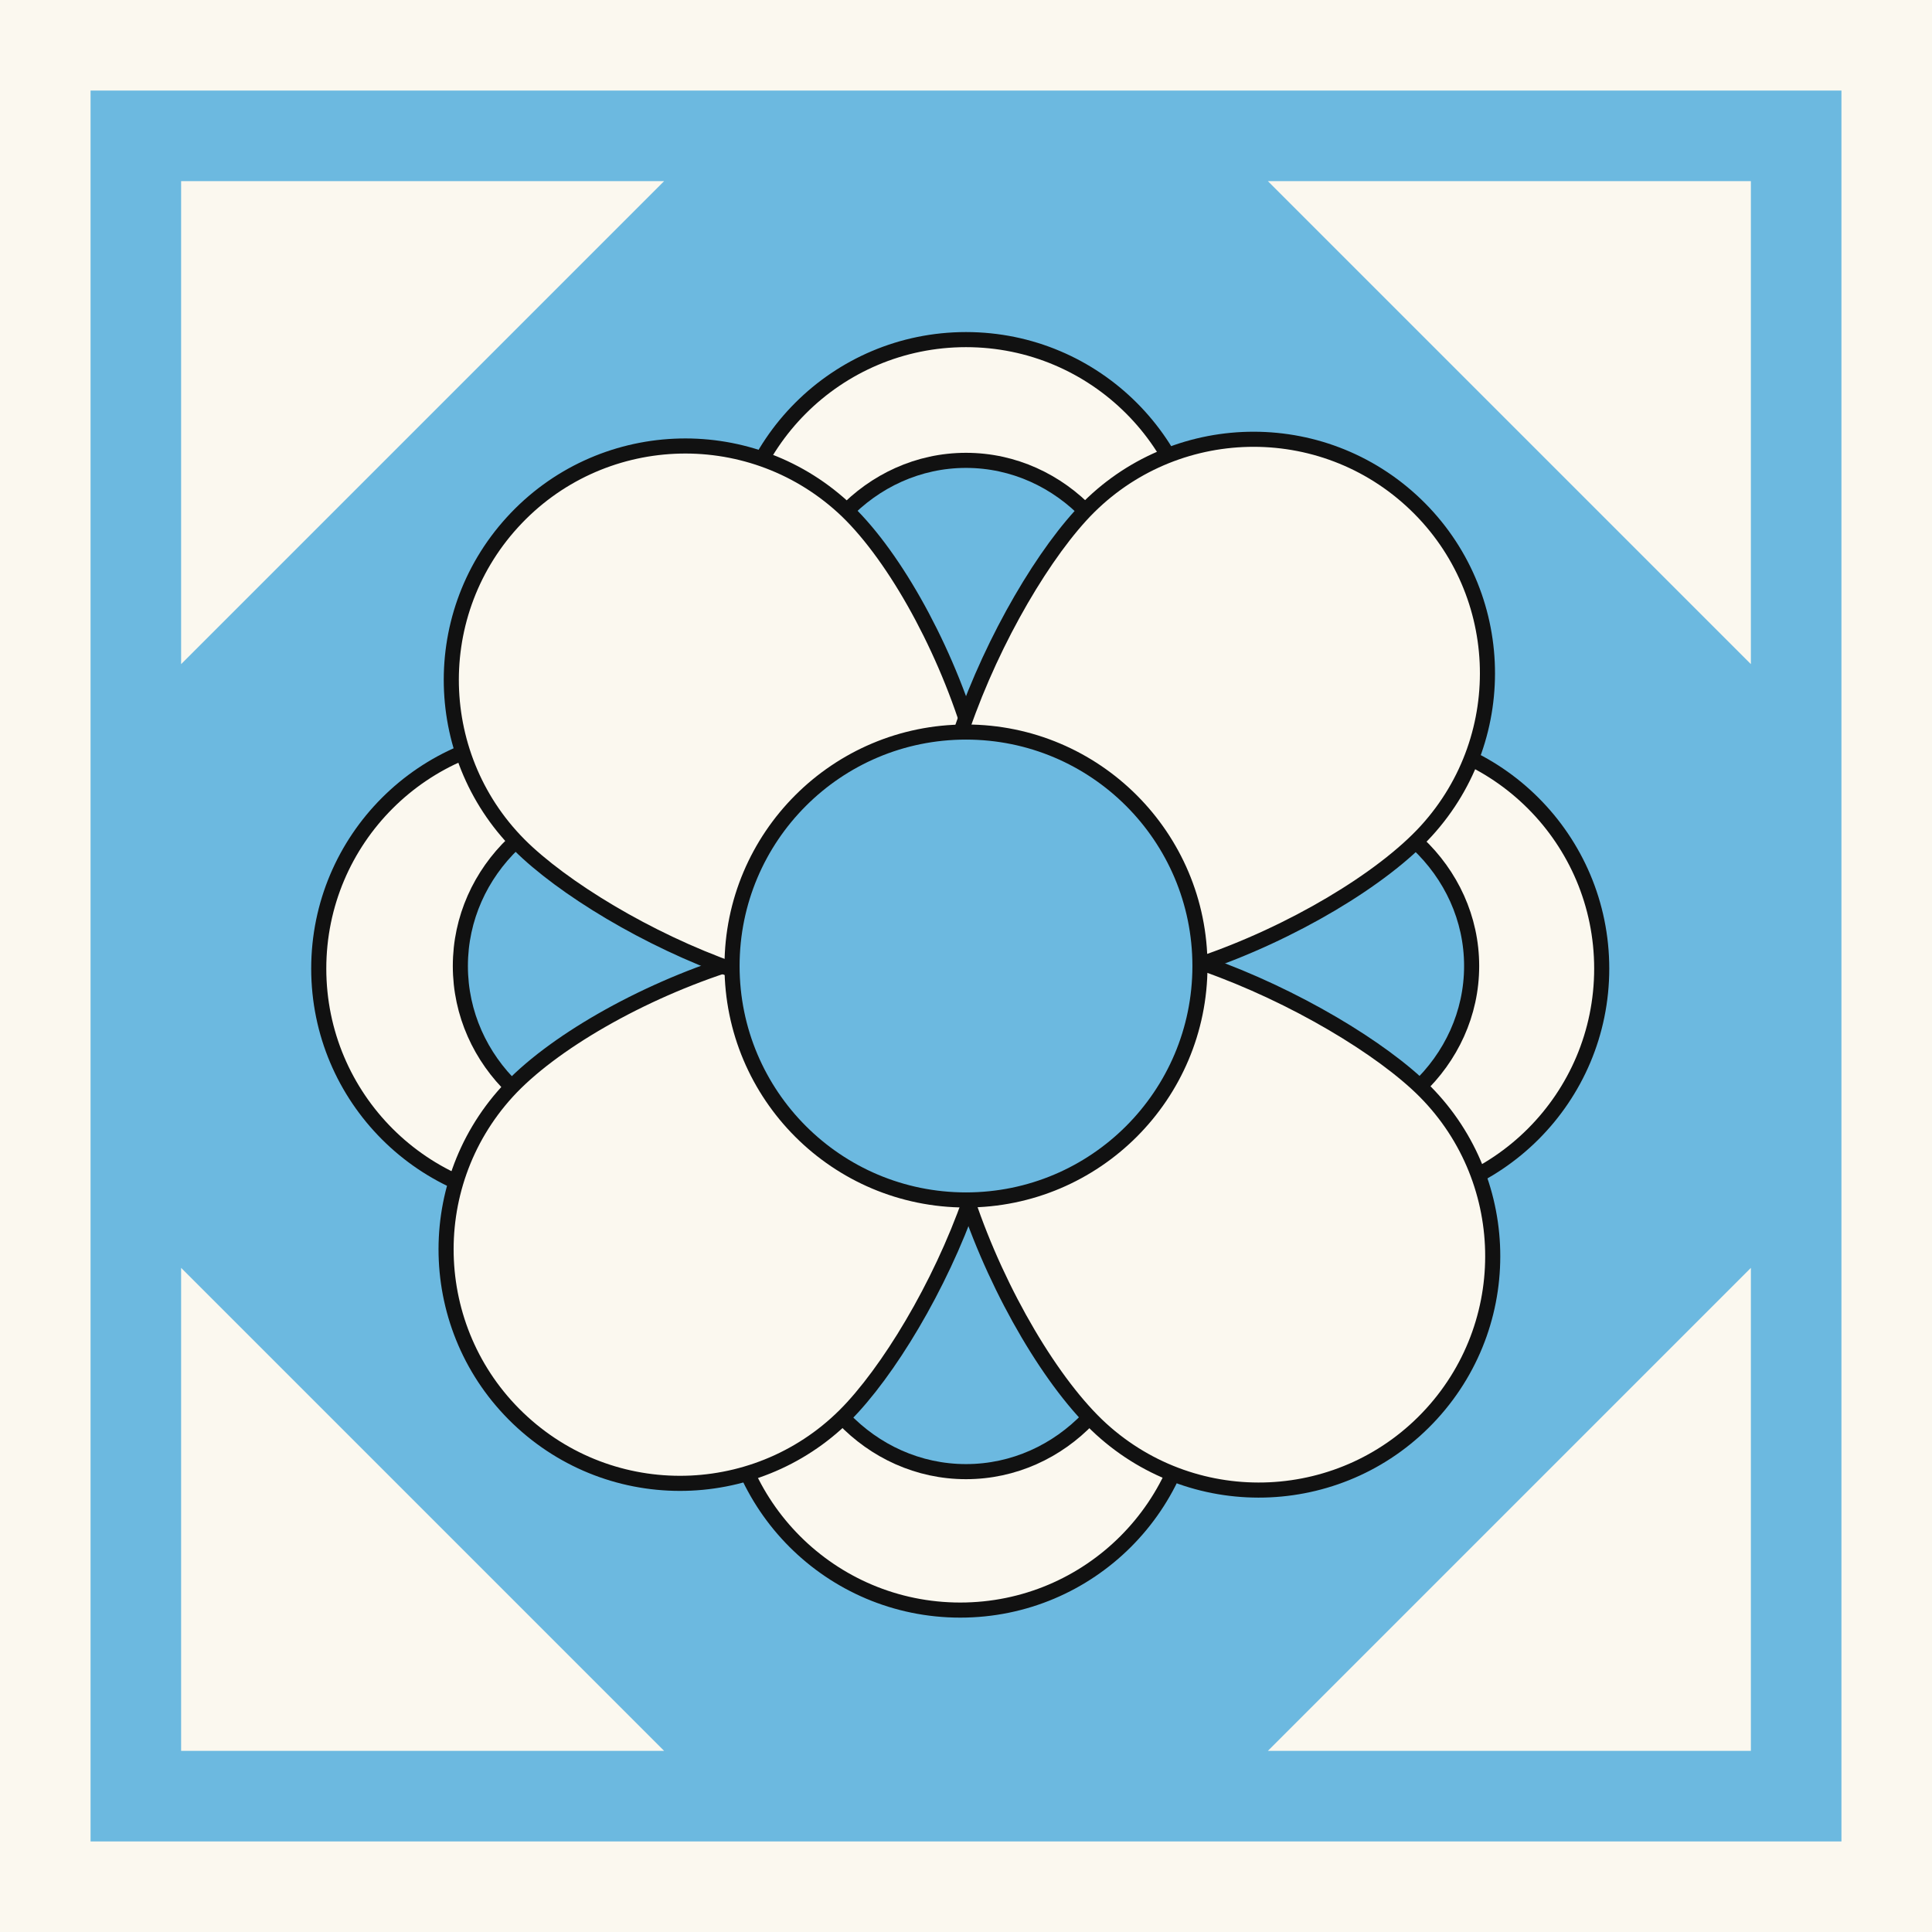
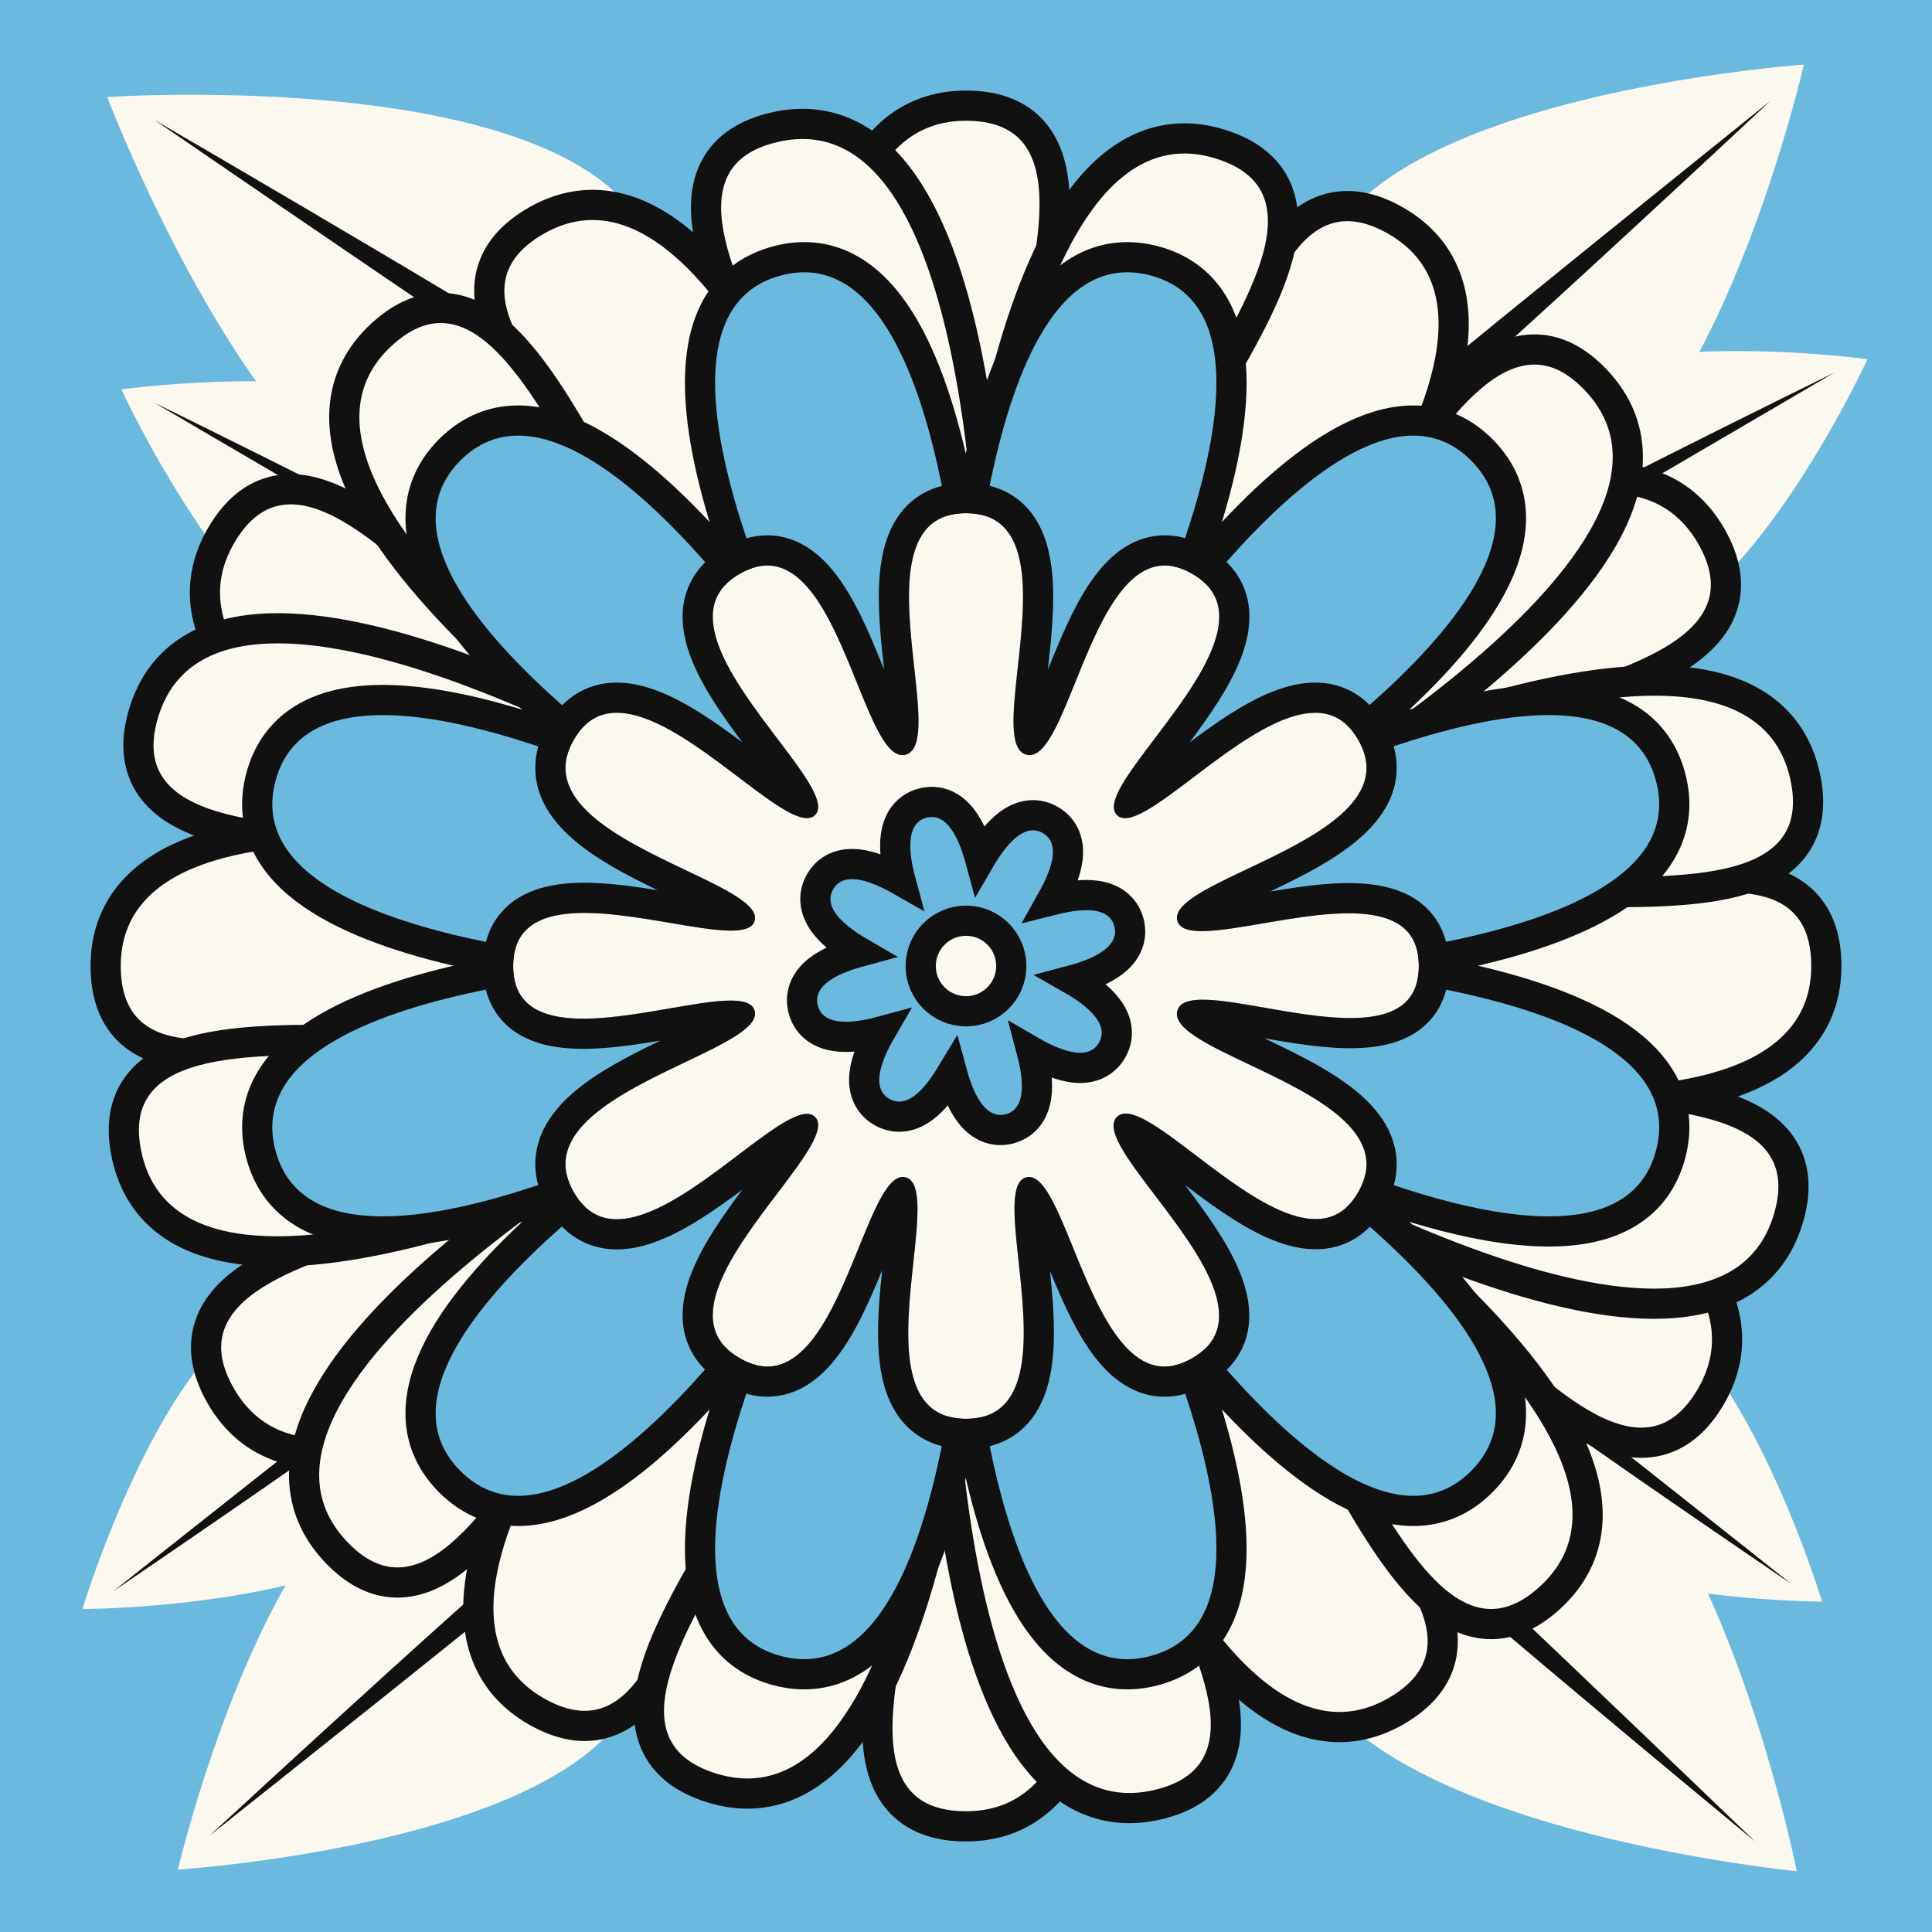
<svg xmlns="http://www.w3.org/2000/svg" width="64" height="64" viewBox="0 0 64 64" fill="none">
-   <rect width="64" height="64" fill="#FBF8EF" />
-   <rect width="58" height="58" transform="matrix(0 -1 1 0 3 61)" fill="#6CB9E0" />
-   <path d="M58 42V58H42L58 42Z" fill="#FBF8EF" />
-   <path d="M42 6H58V22L42 6Z" fill="#FBF8EF" />
-   <path d="M22 6H6V22L22 6Z" fill="#FBF8EF" />
-   <path d="M22 58H6V42L22 58Z" fill="#FBF8EF" />
-   <path d="M32.191 32.164C31.174 32.164 30.169 31.645 29.218 30.756C28.27 29.869 27.399 28.632 26.659 27.246C25.177 24.469 24.25 21.157 24.25 19C24.25 14.72 27.72 11.25 32 11.25C36.28 11.25 39.75 14.72 39.75 19C39.75 21.162 38.916 24.477 37.529 27.252C36.837 28.637 36.014 29.874 35.101 30.76C34.188 31.647 33.207 32.164 32.191 32.164Z" fill="#FBF8EF" stroke="#111111" stroke-width="0.5" />
-   <path d="M32.144 31.75C31.408 31.75 30.669 31.353 29.962 30.652C29.256 29.953 28.606 28.976 28.052 27.878C26.943 25.679 26.25 23.055 26.25 21.351C26.25 17.968 28.838 15.25 32 15.25C35.162 15.25 37.75 17.968 37.75 21.351C37.75 23.06 37.126 25.686 36.088 27.884C35.57 28.982 34.956 29.957 34.277 30.655C33.597 31.354 32.878 31.75 32.144 31.75Z" fill="#6CB9E0" stroke="#111111" stroke-width="0.5" />
-   <path d="M10.559 32.086C10.559 27.806 14.028 24.336 18.309 24.336C20.468 24.336 23.853 25.217 26.699 26.653C28.119 27.369 29.391 28.216 30.303 29.147C31.218 30.08 31.75 31.073 31.75 32.086C31.75 33.1 31.218 34.093 30.303 35.025C29.391 35.956 28.119 36.803 26.699 37.52C23.853 38.955 20.468 39.836 18.309 39.836C14.028 39.836 10.559 36.366 10.559 32.086Z" fill="#FBF8EF" stroke="#111111" stroke-width="0.5" />
-   <path d="M15.25 32C15.25 28.835 17.935 26.25 21.27 26.25C22.954 26.25 25.599 26.908 27.825 27.983C28.936 28.519 29.926 29.151 30.636 29.843C31.347 30.538 31.75 31.267 31.75 32C31.75 32.733 31.347 33.462 30.636 34.157C29.926 34.849 28.936 35.481 27.825 36.017C25.599 37.092 22.954 37.75 21.27 37.75C17.935 37.75 15.25 35.165 15.25 32Z" fill="#6CB9E0" stroke="#111111" stroke-width="0.5" />
-   <path d="M32.25 32.086C32.25 31.069 32.762 30.075 33.64 29.144C34.517 28.214 35.741 27.367 37.113 26.651C39.862 25.217 43.15 24.336 45.309 24.336C49.589 24.336 53.059 27.806 53.059 32.086C53.059 36.367 49.589 39.836 45.309 39.836C43.15 39.836 39.862 38.956 37.113 37.522C35.741 36.806 34.517 35.959 33.64 35.029C32.762 34.097 32.25 33.104 32.25 32.086Z" fill="#FBF8EF" stroke="#111111" stroke-width="0.5" />
-   <path d="M32.25 32C32.25 31.265 32.644 30.535 33.34 29.842C34.034 29.15 35.005 28.518 36.097 27.982C38.286 26.908 40.902 26.25 42.618 26.25C46.019 26.25 48.75 28.839 48.75 32C48.75 35.161 46.019 37.75 42.618 37.75C40.902 37.75 38.286 37.092 36.097 36.018C35.005 35.482 34.034 34.85 33.34 34.158C32.644 33.465 32.25 32.736 32.25 32Z" fill="#6CB9E0" stroke="#111111" stroke-width="0.5" />
-   <path d="M31.809 53.336C27.528 53.336 24.059 49.867 24.059 45.586C24.059 43.429 24.986 40.073 26.469 37.253C27.209 35.845 28.08 34.586 29.029 33.683C29.979 32.777 30.985 32.25 32 32.25C33.014 32.25 33.995 32.776 34.908 33.679C35.821 34.581 36.644 35.839 37.337 37.247C38.724 40.065 39.559 43.424 39.559 45.586C39.559 49.867 36.089 53.336 31.809 53.336Z" fill="#FBF8EF" stroke="#111111" stroke-width="0.5" />
-   <path d="M32 48.75C28.836 48.75 26.25 46.053 26.25 42.7C26.25 41.009 26.943 38.373 28.053 36.157C28.607 35.051 29.257 34.065 29.962 33.359C30.671 32.651 31.409 32.25 32.144 32.25C32.877 32.25 33.596 32.65 34.276 33.356C34.955 34.06 35.57 35.045 36.088 36.151C37.126 38.366 37.75 41.005 37.75 42.7C37.75 46.053 35.164 48.75 32 48.75Z" fill="#6CB9E0" stroke="#111111" stroke-width="0.5" />
-   <path d="M17.307 47.116C14.143 44.233 13.916 39.331 16.799 36.168C18.247 34.578 21.232 32.853 24.274 31.898C25.791 31.421 27.305 31.141 28.633 31.16C29.964 31.179 31.078 31.498 31.832 32.185C32.582 32.868 32.94 33.885 32.99 35.115C33.04 36.346 32.78 37.763 32.322 39.204C31.406 42.088 29.716 45.005 28.255 46.608C25.372 49.772 20.471 49.999 17.307 47.116Z" fill="#FBF8EF" stroke="#111111" stroke-width="0.5" />
-   <path d="M16.972 17.304C19.855 14.14 24.757 13.913 27.921 16.796C29.509 18.244 31.212 21.229 32.146 24.27C32.612 25.788 32.881 27.303 32.854 28.631C32.826 29.963 32.502 31.078 31.815 31.832C31.131 32.582 30.119 32.94 28.898 32.99C27.677 33.04 26.27 32.779 24.841 32.321C21.979 31.404 19.083 29.713 17.48 28.252C14.316 25.369 14.089 20.467 16.972 17.304Z" fill="#FBF8EF" stroke="#111111" stroke-width="0.5" />
-   <path d="M32.168 31.815C31.42 31.133 31.064 30.098 31.018 28.837C30.972 27.577 31.239 26.12 31.704 24.64C32.634 21.676 34.337 18.683 35.796 17.081C38.679 13.918 43.581 13.69 46.745 16.573C49.908 19.456 50.135 24.358 47.252 27.522C45.802 29.113 42.801 30.916 39.747 31.949C38.223 32.464 36.702 32.782 35.37 32.791C34.034 32.801 32.92 32.5 32.168 31.815Z" fill="#FBF8EF" stroke="#111111" stroke-width="0.5" />
-   <path d="M32.185 32.168C32.866 31.421 33.9 31.069 35.161 31.031C36.421 30.994 37.878 31.271 39.359 31.746C42.322 32.698 45.317 34.422 46.919 35.882C50.082 38.765 50.31 43.667 47.427 46.831C44.544 49.994 39.642 50.222 36.478 47.339C34.887 45.889 33.084 42.867 32.051 39.791C31.536 38.256 31.218 36.724 31.209 35.383C31.199 34.039 31.5 32.919 32.185 32.168Z" fill="#FBF8EF" stroke="#111111" stroke-width="0.5" />
-   <path d="M32 39.75C27.72 39.75 24.25 36.28 24.25 32C24.25 27.72 27.72 24.25 32 24.25C36.28 24.25 39.75 27.72 39.75 32C39.75 36.28 36.28 39.75 32 39.75Z" fill="#6CB9E0" stroke="#111111" stroke-width="0.5" />
+   <g clip-path="url(#clip0_400_2853)">
+     <rect width="64" height="64" fill="#6CB9E0" />
+     <path d="M2.732 53.302C2.732 53.302 19.719 53.258 13.336 45.053C7.47 37.512 2.732 53.302 2.732 53.302Z" fill="#FBF8EF" />
+     <path fill-rule="evenodd" clip-rule="evenodd" d="M13.414 45.148C13.359 45.075 3.752 52.713 3.752 52.713C3.752 52.713 13.892 45.827 13.762 45.633C13.632 45.439 13.498 45.261 13.414 45.148Z" fill="#111111" />
+     <path d="M5.892 61.932C5.892 61.932 10.971 40.302 19.537 50.861C27.41 60.566 5.892 61.932 5.892 61.932Z" fill="#FBF8EF" />
+     <path fill-rule="evenodd" clip-rule="evenodd" d="M19.439 50.736C19.516 50.827 6.943 60.808 6.943 60.808C6.943 60.808 18.716 49.925 18.925 50.148C19.133 50.371 19.32 50.595 19.439 50.736Z" fill="#111111" />
+     <path d="M59.522 61.986C59.522 61.986 35.242 59.645 45.468 48.771C54.867 38.776 59.522 61.986 59.522 61.986Z" fill="#FBF8EF" />
+     <path fill-rule="evenodd" clip-rule="evenodd" d="M45.348 48.897C45.436 48.8 58.146 61.008 58.146 61.008C58.146 61.008 44.572 49.803 44.784 49.543C44.996 49.283 45.212 49.047 45.348 48.897Z" fill="#111111" />
+     <path d="M3.552 3.214C3.552 3.214 28.586 1.514 20.033 14.267C12.173 25.988 3.552 3.214 3.552 3.214Z" fill="#FBF8EF" />
+     <path fill-rule="evenodd" clip-rule="evenodd" d="M20.139 14.117C20.066 14.231 5.118 3.974 5.118 3.974C5.118 3.974 20.774 13.068 20.602 13.367C20.431 13.666 20.252 13.942 20.139 14.117Z" fill="#111111" />
+     <path d="M59.755 2.141C59.755 2.141 54.54 24.972 45.443 13.898C37.082 3.72 59.755 2.141 59.755 2.141Z" fill="#FBF8EF" />
+     <path fill-rule="evenodd" clip-rule="evenodd" d="M45.55 14.03C45.468 13.935 58.656 3.334 58.656 3.334C58.656 3.334 46.317 14.88 46.096 14.646C45.874 14.413 45.676 14.178 45.55 14.03Z" fill="#111111" />
+     <path d="M4.02 12.899C4.02 12.899 20.846 10.57 15.672 19.586C10.916 27.873 4.02 12.899 4.02 12.899Z" fill="#FBF8EF" />
+     <path fill-rule="evenodd" clip-rule="evenodd" d="M15.736 19.481C15.692 19.561 5.113 13.339 5.113 13.339C5.113 13.339 16.116 18.742 16.014 18.952C15.912 19.162 15.804 19.357 15.736 19.481Z" fill="#111111" />
+     <path d="M61.863 11.899C61.863 11.899 45.037 9.57 50.211 18.586C54.966 26.873 61.863 11.899 61.863 11.899Z" fill="#FBF8EF" />
+     <path fill-rule="evenodd" clip-rule="evenodd" d="M50.147 18.481C50.19 18.561 60.77 12.339 60.77 12.339C60.77 12.339 49.767 17.742 49.869 17.952C49.971 18.162 50.078 18.357 50.147 18.481Z" fill="#111111" />
+     <path d="M60.358 53.057C60.358 53.057 43.371 53.014 49.754 44.809C55.62 37.268 60.358 53.057 60.358 53.057Z" fill="#FBF8EF" />
+     <path fill-rule="evenodd" clip-rule="evenodd" d="M49.676 44.904C49.731 44.831 59.337 52.469 59.337 52.469C59.337 52.469 49.198 45.583 49.328 45.389C49.458 45.195 49.592 45.017 49.676 44.904Z" fill="#111111" />
+     <path d="M43.513 20.488C44.17 19.614 44.847 18.659 45.472 17.672C46.664 15.789 47.7 13.747 48.038 11.923C48.207 11.006 48.207 10.111 47.933 9.309C47.655 8.495 47.106 7.813 46.25 7.318C45.41 6.834 44.621 6.7 43.896 6.948C43.191 7.189 42.651 7.755 42.219 8.44C41.383 9.764 40.79 11.799 40.208 13.795L40.166 13.939C39.556 16.029 38.946 18.083 38.09 19.509C37.665 20.216 37.204 20.725 36.694 21.011C36.202 21.288 35.624 21.381 34.898 21.186C34.171 20.992 33.717 20.623 33.429 20.136C33.131 19.633 32.986 18.962 32.971 18.137C32.943 16.474 33.442 14.391 33.959 12.275C33.971 12.227 33.983 12.179 33.994 12.13C34.488 10.111 34.992 8.052 34.93 6.487C34.898 5.678 34.714 4.917 34.224 4.356C33.72 3.779 32.969 3.5 32 3.5C31.011 3.5 30.195 3.817 29.547 4.383C28.908 4.94 28.461 5.715 28.15 6.594C27.53 8.343 27.406 10.629 27.497 12.855C27.545 14.023 27.653 15.189 27.786 16.274C27.359 15.268 26.869 14.204 26.327 13.169C25.293 11.195 24.042 9.277 22.631 8.072C21.922 7.467 21.148 7.02 20.316 6.856C19.471 6.69 18.606 6.824 17.75 7.318C16.91 7.803 16.4 8.42 16.252 9.172C16.108 9.903 16.329 10.653 16.706 11.37C17.435 12.756 18.901 14.288 20.338 15.79C20.372 15.826 20.407 15.862 20.441 15.898C21.947 17.471 23.421 19.026 24.227 20.48C24.628 21.202 24.837 21.855 24.831 22.44C24.824 23.005 24.616 23.552 24.084 24.084C23.552 24.616 23.005 24.824 22.44 24.831C21.855 24.837 21.202 24.628 20.48 24.227C19.026 23.421 17.471 21.947 15.898 20.441C15.862 20.407 15.826 20.372 15.79 20.338C14.288 18.901 12.756 17.435 11.37 16.706C10.653 16.329 9.903 16.108 9.172 16.252C8.42 16.4 7.803 16.91 7.318 17.75C6.824 18.606 6.69 19.471 6.856 20.316C7.02 21.148 7.467 21.922 8.072 22.631C9.277 24.042 11.195 25.293 13.169 26.327C14.204 26.869 15.268 27.359 16.274 27.786C15.189 27.653 14.023 27.545 12.855 27.497C10.629 27.406 8.343 27.53 6.594 28.15C5.715 28.461 4.94 28.908 4.383 29.547C3.817 30.195 3.5 31.011 3.5 32C3.5 32.969 3.779 33.72 4.356 34.224C4.917 34.714 5.678 34.898 6.487 34.93C8.052 34.992 10.111 34.488 12.13 33.994C12.179 33.983 12.227 33.971 12.275 33.959C14.391 33.442 16.474 32.943 18.137 32.971C18.962 32.986 19.633 33.131 20.136 33.429C20.623 33.717 20.992 34.171 21.186 34.898C21.381 35.624 21.288 36.202 21.011 36.694C20.725 37.204 20.216 37.665 19.509 38.09C18.083 38.946 16.029 39.556 13.939 40.166L13.795 40.208C11.799 40.79 9.764 41.383 8.44 42.219C7.755 42.651 7.189 43.191 6.948 43.896C6.7 44.621 6.834 45.41 7.318 46.25C7.813 47.106 8.495 47.655 9.309 47.933C10.111 48.207 11.006 48.207 11.923 48.038C13.747 47.7 15.789 46.664 17.672 45.472C18.659 44.847 19.614 44.17 20.488 43.513C19.83 44.386 19.153 45.341 18.528 46.328C17.336 48.211 16.3 50.253 15.962 52.077C15.793 52.994 15.793 53.889 16.067 54.691C16.345 55.505 16.894 56.187 17.75 56.682C18.59 57.166 19.379 57.3 20.104 57.052C20.809 56.812 21.349 56.245 21.781 55.56C22.617 54.236 23.21 52.201 23.793 50.205L23.834 50.061C24.444 47.971 25.054 45.917 25.91 44.491C26.335 43.784 26.796 43.275 27.305 42.989C27.798 42.712 28.376 42.619 29.102 42.814C29.829 43.008 30.283 43.377 30.571 43.864C30.869 44.367 31.014 45.038 31.029 45.863C31.057 47.526 30.558 49.609 30.041 51.724L30.006 51.87C29.512 53.889 29.008 55.948 29.07 57.513C29.102 58.322 29.286 59.083 29.776 59.644C30.28 60.221 31.03 60.5 32 60.5C32.989 60.5 33.805 60.184 34.453 59.617C35.092 59.06 35.539 58.285 35.85 57.406C36.47 55.657 36.594 53.371 36.503 51.145C36.455 49.977 36.347 48.811 36.214 47.726C36.641 48.733 37.13 49.796 37.673 50.831C38.707 52.805 39.958 54.723 41.368 55.928C42.078 56.533 42.852 56.98 43.684 57.144C44.529 57.31 45.394 57.176 46.25 56.682C47.09 56.197 47.6 55.58 47.748 54.828C47.892 54.097 47.671 53.346 47.294 52.63C46.565 51.244 45.099 49.712 43.662 48.21L43.559 48.102C42.053 46.529 40.579 44.974 39.773 43.52C39.373 42.798 39.163 42.145 39.169 41.56C39.176 40.995 39.384 40.448 39.916 39.916C40.448 39.384 40.995 39.176 41.56 39.169C42.145 39.163 42.798 39.373 43.52 39.773C44.974 40.579 46.529 42.053 48.102 43.559L48.21 43.662C49.712 45.099 51.244 46.565 52.63 47.294C53.346 47.671 54.097 47.892 54.828 47.748C55.58 47.6 56.197 47.09 56.682 46.25C57.176 45.394 57.31 44.529 57.144 43.684C56.98 42.852 56.533 42.078 55.928 41.368C54.723 39.958 52.805 38.707 50.831 37.673C49.796 37.13 48.733 36.641 47.726 36.214C48.811 36.347 49.977 36.455 51.145 36.503C53.371 36.594 55.657 36.47 57.406 35.85C58.285 35.539 59.06 35.092 59.617 34.453C60.184 33.805 60.5 32.989 60.5 32C60.5 31.03 60.221 30.28 59.644 29.776C59.083 29.286 58.322 29.102 57.513 29.07C55.948 29.008 53.889 29.512 51.87 30.006L51.724 30.041C49.609 30.558 47.526 31.057 45.863 31.029C45.038 31.014 44.367 30.869 43.864 30.571C43.377 30.283 43.008 29.829 42.814 29.102C42.619 28.376 42.712 27.798 42.989 27.305C43.275 26.796 43.784 26.335 44.491 25.91C45.917 25.054 47.971 24.444 50.061 23.834L50.205 23.793C52.201 23.21 54.236 22.617 55.56 21.781C56.245 21.349 56.812 20.809 57.052 20.104C57.3 19.379 57.166 18.59 56.682 17.75C56.187 16.894 55.505 16.345 54.691 16.067C53.889 15.793 52.994 15.793 52.077 15.962C50.253 16.3 48.211 17.336 46.328 18.528C45.341 19.153 44.386 19.83 43.513 20.488Z" fill="#FBF8EF" stroke="#111111" />
+     <path d="M46.397 24.401C47.283 23.761 48.212 23.047 49.101 22.289C50.795 20.843 52.388 19.197 53.25 17.554C53.682 16.728 53.947 15.873 53.922 15.026C53.896 14.166 53.574 13.352 52.901 12.627C52.242 11.916 51.528 11.555 50.762 11.578C50.017 11.6 49.334 11.982 48.719 12.508C47.529 13.527 46.361 15.296 45.216 17.031L45.133 17.155C43.933 18.973 42.745 20.755 41.505 21.864C40.891 22.415 40.3 22.764 39.728 22.887C39.176 23.007 38.596 22.925 37.96 22.524C37.323 22.124 36.998 21.637 36.867 21.087C36.73 20.518 36.79 19.835 37.02 19.042C37.484 17.445 38.576 15.602 39.695 13.733C39.72 13.691 39.746 13.648 39.771 13.605C40.84 11.822 41.929 10.003 42.332 8.49C42.54 7.708 42.589 6.926 42.287 6.246C41.975 5.545 41.341 5.057 40.414 4.771C39.47 4.479 38.597 4.54 37.81 4.89C37.035 5.234 36.379 5.842 35.822 6.59C34.714 8.077 33.92 10.225 33.35 12.379C33.051 13.509 32.81 14.655 32.617 15.73C32.505 14.643 32.352 13.482 32.139 12.333C31.734 10.142 31.106 7.94 30.113 6.373C29.615 5.585 29.007 4.929 28.26 4.527C27.503 4.119 26.637 3.991 25.672 4.211C24.727 4.426 24.057 4.864 23.694 5.539C23.341 6.195 23.33 6.978 23.479 7.773C23.766 9.313 24.714 11.209 25.643 13.069C25.666 13.113 25.688 13.158 25.71 13.202C26.684 15.15 27.633 17.071 27.974 18.698C28.143 19.506 28.151 20.192 27.972 20.749C27.799 21.287 27.438 21.748 26.773 22.099C26.108 22.45 25.524 22.488 24.982 22.327C24.421 22.161 23.859 21.767 23.288 21.172C22.136 19.972 21.086 18.105 20.027 16.201C20.003 16.158 19.979 16.114 19.955 16.071C18.944 14.254 17.914 12.402 16.805 11.296C16.232 10.724 15.579 10.291 14.839 10.213C14.076 10.132 13.336 10.438 12.625 11.097C11.9 11.769 11.517 12.556 11.426 13.412C11.337 14.255 11.536 15.127 11.904 15.983C12.639 17.687 14.102 19.448 15.682 21.019C16.511 21.843 17.383 22.625 18.218 23.33C17.22 22.882 16.138 22.435 15.037 22.044C12.937 21.3 10.716 20.743 8.862 20.819C7.931 20.857 7.058 21.055 6.337 21.5C5.605 21.953 5.061 22.639 4.769 23.584C4.483 24.51 4.528 25.309 4.931 25.961C5.322 26.595 5.994 26.996 6.758 27.265C8.235 27.786 10.351 27.913 12.426 28.038C12.476 28.041 12.525 28.044 12.575 28.047C14.749 28.177 16.887 28.316 18.467 28.834C19.251 29.092 19.849 29.428 20.242 29.861C20.621 30.28 20.84 30.823 20.811 31.575C20.783 32.326 20.524 32.851 20.113 33.24C19.689 33.642 19.067 33.932 18.266 34.13C16.651 34.527 14.509 34.502 12.331 34.468L12.182 34.465C10.103 34.432 7.983 34.398 6.471 34.806C5.69 35.017 4.989 35.365 4.55 35.967C4.099 36.587 3.994 37.38 4.209 38.326C4.429 39.29 4.918 40.015 5.614 40.522C6.3 41.02 7.155 41.285 8.081 41.393C9.923 41.609 12.18 41.223 14.33 40.64C15.458 40.334 16.571 39.97 17.6 39.599C16.713 40.239 15.785 40.952 14.896 41.711C13.201 43.157 11.608 44.803 10.747 46.446C10.314 47.271 10.05 48.126 10.075 48.973C10.1 49.834 10.423 50.648 11.095 51.373C11.754 52.084 12.469 52.445 13.235 52.422C13.979 52.4 14.662 52.018 15.277 51.491C16.467 50.473 17.635 48.704 18.781 46.969L18.863 46.844C20.063 45.027 21.252 43.245 22.491 42.136C23.106 41.585 23.696 41.236 24.268 41.112C24.821 40.993 25.4 41.075 26.037 41.475C26.673 41.876 26.998 42.363 27.13 42.913C27.266 43.481 27.206 44.165 26.976 44.957C26.513 46.555 25.421 48.398 24.302 50.266L24.225 50.394C23.157 52.178 22.068 53.996 21.665 55.51C21.456 56.292 21.408 57.073 21.71 57.754C22.021 58.455 22.656 58.943 23.582 59.229C24.527 59.521 25.4 59.459 26.186 59.11C26.961 58.766 27.617 58.158 28.174 57.41C29.283 55.922 30.076 53.774 30.647 51.621C30.946 50.491 31.187 49.345 31.38 48.269C31.491 49.357 31.645 50.517 31.857 51.667C32.262 53.857 32.891 56.059 33.883 57.627C34.382 58.415 34.99 59.071 35.736 59.473C36.494 59.881 37.36 60.008 38.324 59.789C39.269 59.574 39.939 59.136 40.303 58.46C40.656 57.805 40.666 57.022 40.518 56.226C40.231 54.687 39.283 52.791 38.353 50.931L38.286 50.797C37.313 48.849 36.364 46.929 36.023 45.301C35.853 44.493 35.846 43.807 36.025 43.251C36.198 42.712 36.559 42.252 37.224 41.901C37.889 41.55 38.473 41.512 39.015 41.672C39.575 41.839 40.138 42.232 40.709 42.828C41.861 44.028 42.91 45.895 43.969 47.798L44.042 47.929C45.052 49.746 46.083 51.598 47.192 52.704C47.765 53.276 48.417 53.709 49.158 53.787C49.92 53.868 50.66 53.562 51.371 52.903C52.096 52.231 52.48 51.444 52.57 50.588C52.66 49.745 52.461 48.873 52.092 48.017C51.358 46.313 49.895 44.551 48.315 42.981C47.486 42.157 46.614 41.375 45.779 40.67C46.776 41.117 47.858 41.565 48.96 41.955C51.059 42.7 53.281 43.257 55.134 43.181C56.066 43.143 56.938 42.944 57.66 42.499C58.392 42.047 58.935 41.361 59.227 40.416C59.514 39.49 59.469 38.691 59.066 38.038C58.675 37.405 58.002 37.004 57.239 36.735C55.762 36.214 53.646 36.087 51.571 35.962L51.422 35.953C49.248 35.822 47.11 35.684 45.53 35.165C44.746 34.908 44.148 34.572 43.755 34.138C43.375 33.719 43.157 33.176 43.185 32.425C43.214 31.673 43.473 31.149 43.883 30.76C44.308 30.357 44.929 30.067 45.731 29.87C47.346 29.473 49.488 29.497 51.666 29.532L51.815 29.534C53.894 29.568 56.013 29.602 57.525 29.194C58.307 28.983 59.008 28.635 59.446 28.033C59.897 27.413 60.003 26.619 59.787 25.674C59.568 24.71 59.078 23.984 58.382 23.478C57.697 22.979 56.842 22.715 55.916 22.606C54.074 22.39 51.816 22.777 49.666 23.36C48.538 23.666 47.425 24.03 46.397 24.401Z" fill="#FBF8EF" stroke="#111111" />
+     <path d="M46.288 31.991C47.049 31.874 47.842 31.731 48.628 31.555C50.468 31.141 52.32 30.537 53.625 29.64C54.281 29.189 54.827 28.645 55.15 27.986C55.479 27.315 55.56 26.56 55.339 25.735C55.118 24.91 54.671 24.297 54.05 23.881C53.441 23.472 52.696 23.273 51.902 23.211C50.323 23.086 48.417 23.489 46.617 24.051C45.849 24.291 45.09 24.564 44.373 24.843C44.974 24.361 45.589 23.84 46.181 23.295C47.568 22.017 48.869 20.568 49.551 19.139C49.894 18.42 50.094 17.675 50.045 16.943C49.995 16.198 49.687 15.503 49.084 14.899C48.48 14.296 47.785 13.989 47.04 13.938C46.307 13.889 45.563 14.089 44.844 14.432C43.415 15.114 41.966 16.415 40.688 17.802C40.143 18.394 39.622 19.009 39.14 19.61C39.42 18.892 39.692 18.134 39.932 17.366C40.494 15.566 40.897 13.66 40.772 12.081C40.71 11.287 40.511 10.542 40.102 9.933C39.686 9.312 39.072 8.865 38.248 8.644C37.423 8.423 36.668 8.504 35.997 8.833C35.338 9.156 34.794 9.702 34.343 10.358C33.446 11.663 32.842 13.515 32.428 15.355C32.252 16.141 32.109 16.934 31.992 17.695C31.875 16.934 31.732 16.141 31.555 15.355C31.142 13.515 30.538 11.663 29.641 10.358C29.19 9.702 28.645 9.156 27.986 8.833C27.316 8.504 26.561 8.423 25.736 8.644C24.911 8.865 24.298 9.312 23.882 9.933C23.473 10.542 23.274 11.287 23.212 12.081C23.087 13.66 23.49 15.566 24.052 17.366C24.292 18.134 24.564 18.892 24.844 19.61C24.362 19.009 23.841 18.394 23.296 17.802C22.018 16.415 20.569 15.114 19.14 14.432C18.421 14.089 17.676 13.889 16.944 13.938C16.199 13.989 15.504 14.296 14.9 14.899C14.297 15.503 13.989 16.198 13.939 16.943C13.89 17.675 14.09 18.42 14.433 19.139C15.114 20.568 16.416 22.017 17.803 23.295C18.395 23.84 19.01 24.361 19.611 24.843C18.893 24.564 18.135 24.291 17.367 24.051C15.566 23.489 13.661 23.086 12.082 23.211C11.288 23.273 10.543 23.472 9.934 23.881C9.313 24.297 8.865 24.91 8.644 25.735C8.423 26.56 8.505 27.315 8.834 27.986C9.157 28.645 9.703 29.189 10.359 29.64C11.664 30.537 13.516 31.141 15.356 31.555C16.142 31.731 16.934 31.874 17.696 31.991C16.934 32.108 16.142 32.251 15.356 32.428C13.516 32.841 11.664 33.445 10.359 34.342C9.703 34.793 9.157 35.338 8.834 35.997C8.505 36.667 8.423 37.422 8.644 38.247C8.865 39.072 9.313 39.685 9.934 40.101C10.543 40.51 11.288 40.709 12.082 40.771C13.661 40.896 15.566 40.493 17.367 39.931C18.135 39.691 18.893 39.419 19.611 39.139C19.01 39.621 18.395 40.142 17.803 40.687C16.416 41.965 15.114 43.414 14.433 44.844C14.09 45.562 13.89 46.307 13.939 47.039C13.989 47.785 14.297 48.479 14.9 49.083C15.504 49.686 16.199 49.994 16.944 50.044C17.676 50.093 18.421 49.893 19.14 49.55C20.569 48.868 22.018 47.567 23.296 46.18C23.841 45.588 24.362 44.973 24.844 44.372C24.564 45.09 24.292 45.848 24.052 46.616C23.49 48.417 23.087 50.322 23.212 51.901C23.274 52.695 23.473 53.44 23.882 54.05C24.298 54.67 24.911 55.118 25.736 55.339C26.561 55.56 27.316 55.478 27.986 55.149C28.645 54.826 29.19 54.28 29.641 53.624C30.538 52.319 31.142 50.467 31.555 48.627C31.732 47.842 31.875 47.049 31.992 46.287C32.109 47.049 32.252 47.842 32.428 48.627C32.842 50.467 33.446 52.319 34.343 53.624C34.794 54.28 35.338 54.826 35.998 55.149C36.668 55.478 37.423 55.56 38.248 55.339C39.072 55.118 39.686 54.67 40.102 54.05C40.511 53.44 40.71 52.695 40.772 51.901C40.897 50.322 40.494 48.417 39.932 46.616C39.692 45.848 39.42 45.09 39.14 44.372C39.622 44.973 40.143 45.588 40.688 46.18C41.966 47.567 43.415 48.868 44.844 49.55C45.563 49.893 46.307 50.093 47.04 50.044C47.785 49.994 48.48 49.686 49.084 49.083C49.687 48.479 49.995 47.785 50.045 47.039C50.094 46.307 49.894 45.562 49.551 44.844C48.869 43.414 47.568 41.965 46.181 40.687C45.589 40.142 44.974 39.621 44.373 39.139C45.09 39.419 45.849 39.691 46.617 39.931C48.417 40.493 50.323 40.896 51.902 40.771C52.696 40.709 53.441 40.51 54.05 40.101C54.671 39.685 55.118 39.072 55.339 38.247C55.56 37.422 55.479 36.667 55.15 35.997C54.827 35.338 54.281 34.793 53.625 34.342C52.32 33.445 50.468 32.841 48.628 32.428C47.842 32.251 47.049 32.108 46.288 31.991Z" fill="#6CB9E0" stroke="#111111" />
+     <path d="M32 17C35.742 17 32.5 24.598 34 25C35.5 25.402 36.26 17.139 39.5 19.01C42.74 20.881 36 26 37 27C38 28 43.12 21.26 44.99 24.5C46.861 27.74 38.62 29.081 39 30.5C39.38 31.919 47 28.258 47 32C47 35.742 39.397 32 39 33.483C38.603 34.966 46.861 36.26 44.99 39.5C43.12 42.74 38.051 35.949 37 37C35.949 38.051 42.74 43.12 39.5 44.99C36.26 46.861 35.418 38.659 34 39C32.582 39.341 35.742 47 32 47C28.258 47 31.417 39.38 30 39C28.583 38.62 27.74 46.861 24.5 44.99C21.26 43.12 28 38 27 37C26 36 20.881 42.74 19.01 39.5C17.139 36.26 25.376 34.886 25 33.483C24.624 32.08 17 35.742 17 32C17 28.258 24.633 31.872 25 30.5C25.367 29.128 17.139 27.74 19.01 24.5C20.881 21.26 26 28 27 27C28 26 21.26 20.881 24.5 19.01C27.74 17.139 28.5 25.402 30 25C31.5 24.598 28.258 17 32 17Z" fill="#FBF8EF" />
+     <path fill-rule="evenodd" clip-rule="evenodd" d="M34.713 22.177C34.757 21.781 34.804 21.354 34.837 20.929C34.915 19.952 34.945 18.803 34.626 17.87C34.459 17.381 34.178 16.894 33.707 16.533C33.228 16.167 32.644 16 32 16C31.356 16 30.772 16.167 30.293 16.533C29.822 16.894 29.541 17.381 29.374 17.87C29.055 18.803 29.085 19.952 29.163 20.929C29.196 21.354 29.243 21.781 29.287 22.177C29.141 21.817 28.984 21.43 28.818 21.052C28.427 20.162 27.912 19.138 27.192 18.476C26.813 18.129 26.332 17.837 25.742 17.756C25.144 17.673 24.555 17.823 24 18.144C23.437 18.468 23.015 18.913 22.789 19.479C22.568 20.035 22.578 20.604 22.686 21.114C22.893 22.091 23.512 23.085 24.093 23.907C24.256 24.139 24.424 24.368 24.589 24.589C24.368 24.424 24.139 24.256 23.907 24.093C23.085 23.512 22.091 22.893 21.114 22.686C20.604 22.578 20.035 22.568 19.479 22.789C18.913 23.015 18.468 23.437 18.144 24C17.818 24.564 17.676 25.159 17.753 25.76C17.829 26.349 18.103 26.845 18.438 27.249C19.08 28.026 20.085 28.623 20.98 29.088C21.248 29.228 21.52 29.361 21.784 29.489C21.526 29.447 21.261 29.406 20.996 29.37C20.018 29.238 18.864 29.146 17.92 29.419C17.425 29.563 16.922 29.825 16.548 30.293C16.167 30.769 16 31.357 16 32C16 32.643 16.167 33.231 16.548 33.706C16.924 34.174 17.428 34.434 17.924 34.575C18.867 34.843 20.021 34.745 20.997 34.609C21.292 34.568 21.587 34.52 21.873 34.472C21.582 34.612 21.28 34.76 20.983 34.915C20.088 35.38 19.083 35.976 18.44 36.751C18.105 37.155 17.83 37.651 17.754 38.24C17.676 38.841 17.818 39.436 18.144 40C18.468 40.563 18.913 40.986 19.479 41.211C20.035 41.432 20.604 41.422 21.114 41.314C22.091 41.107 23.085 40.487 23.907 39.907C24.139 39.744 24.368 39.576 24.589 39.41C24.424 39.632 24.256 39.861 24.093 40.093C23.512 40.915 22.893 41.909 22.686 42.886C22.578 43.397 22.568 43.965 22.789 44.521C23.015 45.087 23.437 45.532 24 45.856C24.556 46.177 25.145 46.327 25.743 46.245C26.332 46.166 26.816 45.877 27.198 45.532C27.926 44.873 28.45 43.853 28.847 42.962C28.979 42.666 29.104 42.367 29.223 42.078C29.189 42.399 29.156 42.734 29.131 43.068C29.058 44.049 29.037 45.2 29.364 46.134C29.535 46.623 29.82 47.108 30.292 47.467C30.771 47.833 31.355 48 32 48C32.646 48 33.23 47.831 33.71 47.464C34.181 47.104 34.465 46.617 34.636 46.127C34.962 45.191 34.942 44.037 34.869 43.054C34.845 42.733 34.814 42.413 34.782 42.104C34.899 42.39 35.023 42.685 35.153 42.977C35.551 43.866 36.075 44.884 36.804 45.539C37.187 45.884 37.671 46.169 38.26 46.248C38.857 46.327 39.445 46.177 40 45.856C40.562 45.532 40.985 45.088 41.21 44.521C41.43 43.965 41.417 43.396 41.306 42.887C41.093 41.914 40.468 40.926 39.886 40.108C39.679 39.818 39.465 39.531 39.258 39.258C39.531 39.465 39.818 39.679 40.108 39.886C40.926 40.468 41.914 41.093 42.887 41.306C43.396 41.417 43.965 41.43 44.521 41.21C45.088 40.985 45.532 40.562 45.856 40C46.182 39.437 46.325 38.842 46.245 38.241C46.167 37.652 45.89 37.158 45.553 36.758C44.907 35.99 43.898 35.401 43.004 34.943C42.627 34.749 42.243 34.566 41.883 34.395C42.244 34.458 42.626 34.523 43.006 34.578C43.978 34.719 45.13 34.826 46.072 34.566C46.568 34.429 47.074 34.172 47.451 33.705C47.834 33.23 48 32.642 48 32C48 31.357 47.833 30.769 47.452 30.294C47.077 29.826 46.573 29.566 46.077 29.425C45.135 29.156 43.981 29.253 43.006 29.388C42.693 29.432 42.38 29.482 42.078 29.532C42.383 29.387 42.7 29.233 43.013 29.072C43.907 28.61 44.914 28.018 45.558 27.246C45.893 26.844 46.169 26.348 46.246 25.759C46.325 25.158 46.182 24.564 45.856 24C45.532 23.437 45.087 23.015 44.521 22.789C43.965 22.568 43.397 22.578 42.886 22.686C41.909 22.893 40.915 23.512 40.093 24.093C39.861 24.256 39.632 24.424 39.411 24.589C39.576 24.368 39.744 24.139 39.907 23.907C40.487 23.085 41.107 22.091 41.314 21.114C41.422 20.604 41.432 20.035 41.211 19.479C40.986 18.913 40.563 18.468 40 18.144C39.445 17.823 38.856 17.673 38.258 17.756C37.668 17.837 37.187 18.129 36.808 18.476C36.088 19.138 35.573 20.162 35.182 21.052C35.016 21.43 34.859 21.817 34.713 22.177ZM33.715 22.111C33.968 19.817 34.278 17 32 17C29.722 17 30.032 19.817 30.285 22.111C30.448 23.585 30.587 24.843 30 25C29.412 25.158 28.938 23.983 28.383 22.61C27.523 20.48 26.47 17.872 24.5 19.01C22.493 20.169 24.315 22.574 25.756 24.475C26.64 25.642 27.381 26.619 27 27C26.619 27.381 25.642 26.64 24.475 25.756C22.574 24.315 20.169 22.493 19.01 24.5C17.849 26.51 20.576 27.808 22.725 28.831C24.04 29.456 25.14 29.979 25 30.5C24.86 31.024 23.657 30.82 22.225 30.577C19.912 30.184 17 29.689 17 32C17 34.301 19.883 33.802 22.19 33.404C23.636 33.154 24.855 32.943 25 33.483C25.144 34.019 24.029 34.551 22.702 35.184C20.556 36.209 17.854 37.498 19.01 39.5C20.169 41.507 22.574 39.685 24.475 38.245C25.642 37.36 26.619 36.62 27 37C27.381 37.38 26.64 38.358 25.756 39.525C24.315 41.426 22.493 43.831 24.5 44.99C26.492 46.141 27.578 43.469 28.448 41.328C28.994 39.987 29.454 38.854 30 39C30.545 39.146 30.413 40.361 30.258 41.803C30.008 44.111 29.696 47 32 47C34.305 47 33.991 44.094 33.742 41.782C33.586 40.341 33.456 39.131 34 39C34.544 38.869 35.004 39.998 35.547 41.333C36.418 43.474 37.504 46.143 39.5 44.99C41.488 43.843 39.7 41.491 38.264 39.602C37.359 38.412 36.594 37.406 37 37C37.406 36.594 38.412 37.359 39.602 38.264C41.491 39.7 43.843 41.488 44.99 39.5C46.134 37.52 43.494 36.266 41.358 35.253C40 34.608 38.846 34.059 39 33.483C39.156 32.902 40.417 33.123 41.894 33.382C44.188 33.783 47 34.276 47 32C47 29.704 44.131 30.195 41.826 30.59C40.375 30.838 39.147 31.048 39 30.5C38.854 29.956 39.977 29.423 41.311 28.79C43.455 27.773 46.144 26.497 44.99 24.5C43.831 22.493 41.426 24.315 39.525 25.756C38.358 26.64 37.38 27.381 37 27C36.62 26.619 37.36 25.642 38.245 24.475C39.685 22.574 41.507 20.169 39.5 19.01C37.53 17.872 36.477 20.48 35.617 22.61C35.062 23.983 34.588 25.158 34 25C33.413 24.843 33.552 23.585 33.715 22.111Z" fill="#111111" />
+     <path d="M32.469 28.456C32.456 28.408 32.443 28.36 32.428 28.312C32.306 27.899 32.128 27.442 31.863 27.103C31.727 26.93 31.551 26.765 31.325 26.663C31.088 26.557 30.827 26.534 30.558 26.606C30.289 26.678 30.074 26.829 29.922 27.039C29.777 27.24 29.707 27.471 29.677 27.689C29.616 28.115 29.69 28.6 29.791 29.018C29.803 29.067 29.815 29.116 29.828 29.164C29.784 29.139 29.741 29.115 29.697 29.091C29.318 28.885 28.87 28.688 28.442 28.636C28.224 28.61 27.982 28.617 27.75 28.705C27.509 28.797 27.307 28.966 27.168 29.207C27.029 29.448 26.983 29.707 27.025 29.963C27.064 30.207 27.178 30.42 27.31 30.596C27.569 30.941 27.964 31.23 28.331 31.455C28.374 31.481 28.417 31.507 28.46 31.532C28.412 31.545 28.364 31.559 28.316 31.573C27.903 31.695 27.446 31.873 27.107 32.139C26.934 32.274 26.769 32.45 26.667 32.677C26.561 32.913 26.538 33.175 26.61 33.444C26.682 33.712 26.833 33.928 27.043 34.079C27.244 34.224 27.475 34.294 27.693 34.325C28.119 34.386 28.604 34.311 29.023 34.211C29.071 34.199 29.12 34.187 29.168 34.174C29.143 34.217 29.119 34.261 29.095 34.305C28.889 34.683 28.692 35.132 28.64 35.559C28.614 35.778 28.621 36.019 28.709 36.251C28.802 36.493 28.97 36.695 29.211 36.834C29.452 36.973 29.711 37.018 29.967 36.977C30.212 36.937 30.424 36.823 30.6 36.691C30.945 36.432 31.235 36.037 31.459 35.67C31.486 35.627 31.511 35.584 31.537 35.541C31.55 35.589 31.563 35.638 31.578 35.686C31.7 36.098 31.877 36.555 32.143 36.894C32.279 37.067 32.455 37.233 32.681 37.334C32.917 37.44 33.179 37.464 33.448 37.392C33.717 37.319 33.932 37.168 34.083 36.959C34.228 36.757 34.298 36.526 34.329 36.309C34.39 35.882 34.316 35.397 34.215 34.979C34.203 34.93 34.191 34.882 34.178 34.833C34.221 34.858 34.265 34.883 34.309 34.907C34.687 35.112 35.136 35.309 35.564 35.361C35.782 35.388 36.023 35.38 36.255 35.292C36.497 35.2 36.699 35.031 36.838 34.79C36.977 34.549 37.023 34.29 36.981 34.035C36.942 33.79 36.828 33.577 36.695 33.401C36.437 33.057 36.041 32.767 35.674 32.542C35.632 32.516 35.589 32.49 35.545 32.465C35.594 32.452 35.642 32.438 35.69 32.424C36.103 32.302 36.559 32.124 36.898 31.858C37.072 31.723 37.237 31.547 37.339 31.32C37.445 31.084 37.468 30.822 37.396 30.554C37.324 30.285 37.173 30.07 36.963 29.918C36.762 29.773 36.531 29.703 36.313 29.672C35.886 29.612 35.402 29.686 34.983 29.787C34.934 29.798 34.886 29.811 34.838 29.823C34.862 29.78 34.887 29.736 34.911 29.692C35.116 29.314 35.314 28.865 35.365 28.438C35.392 28.219 35.384 27.978 35.296 27.746C35.204 27.504 35.035 27.303 34.794 27.163C34.553 27.024 34.294 26.979 34.039 27.02C33.794 27.06 33.581 27.174 33.405 27.306C33.061 27.565 32.771 27.96 32.546 28.327C32.52 28.37 32.494 28.413 32.469 28.456Z" fill="#6CB9E0" stroke="#111111" />
+     <rect x="30.5" y="30.5" width="3" height="3" rx="1.5" fill="#FBF8EF" stroke="#111111" />
+   </g>
+   <defs>
+     <clipPath id="clip0_400_2853">
+       <rect width="64" height="64" fill="white" />
+     </clipPath>
+   </defs>
</svg>
